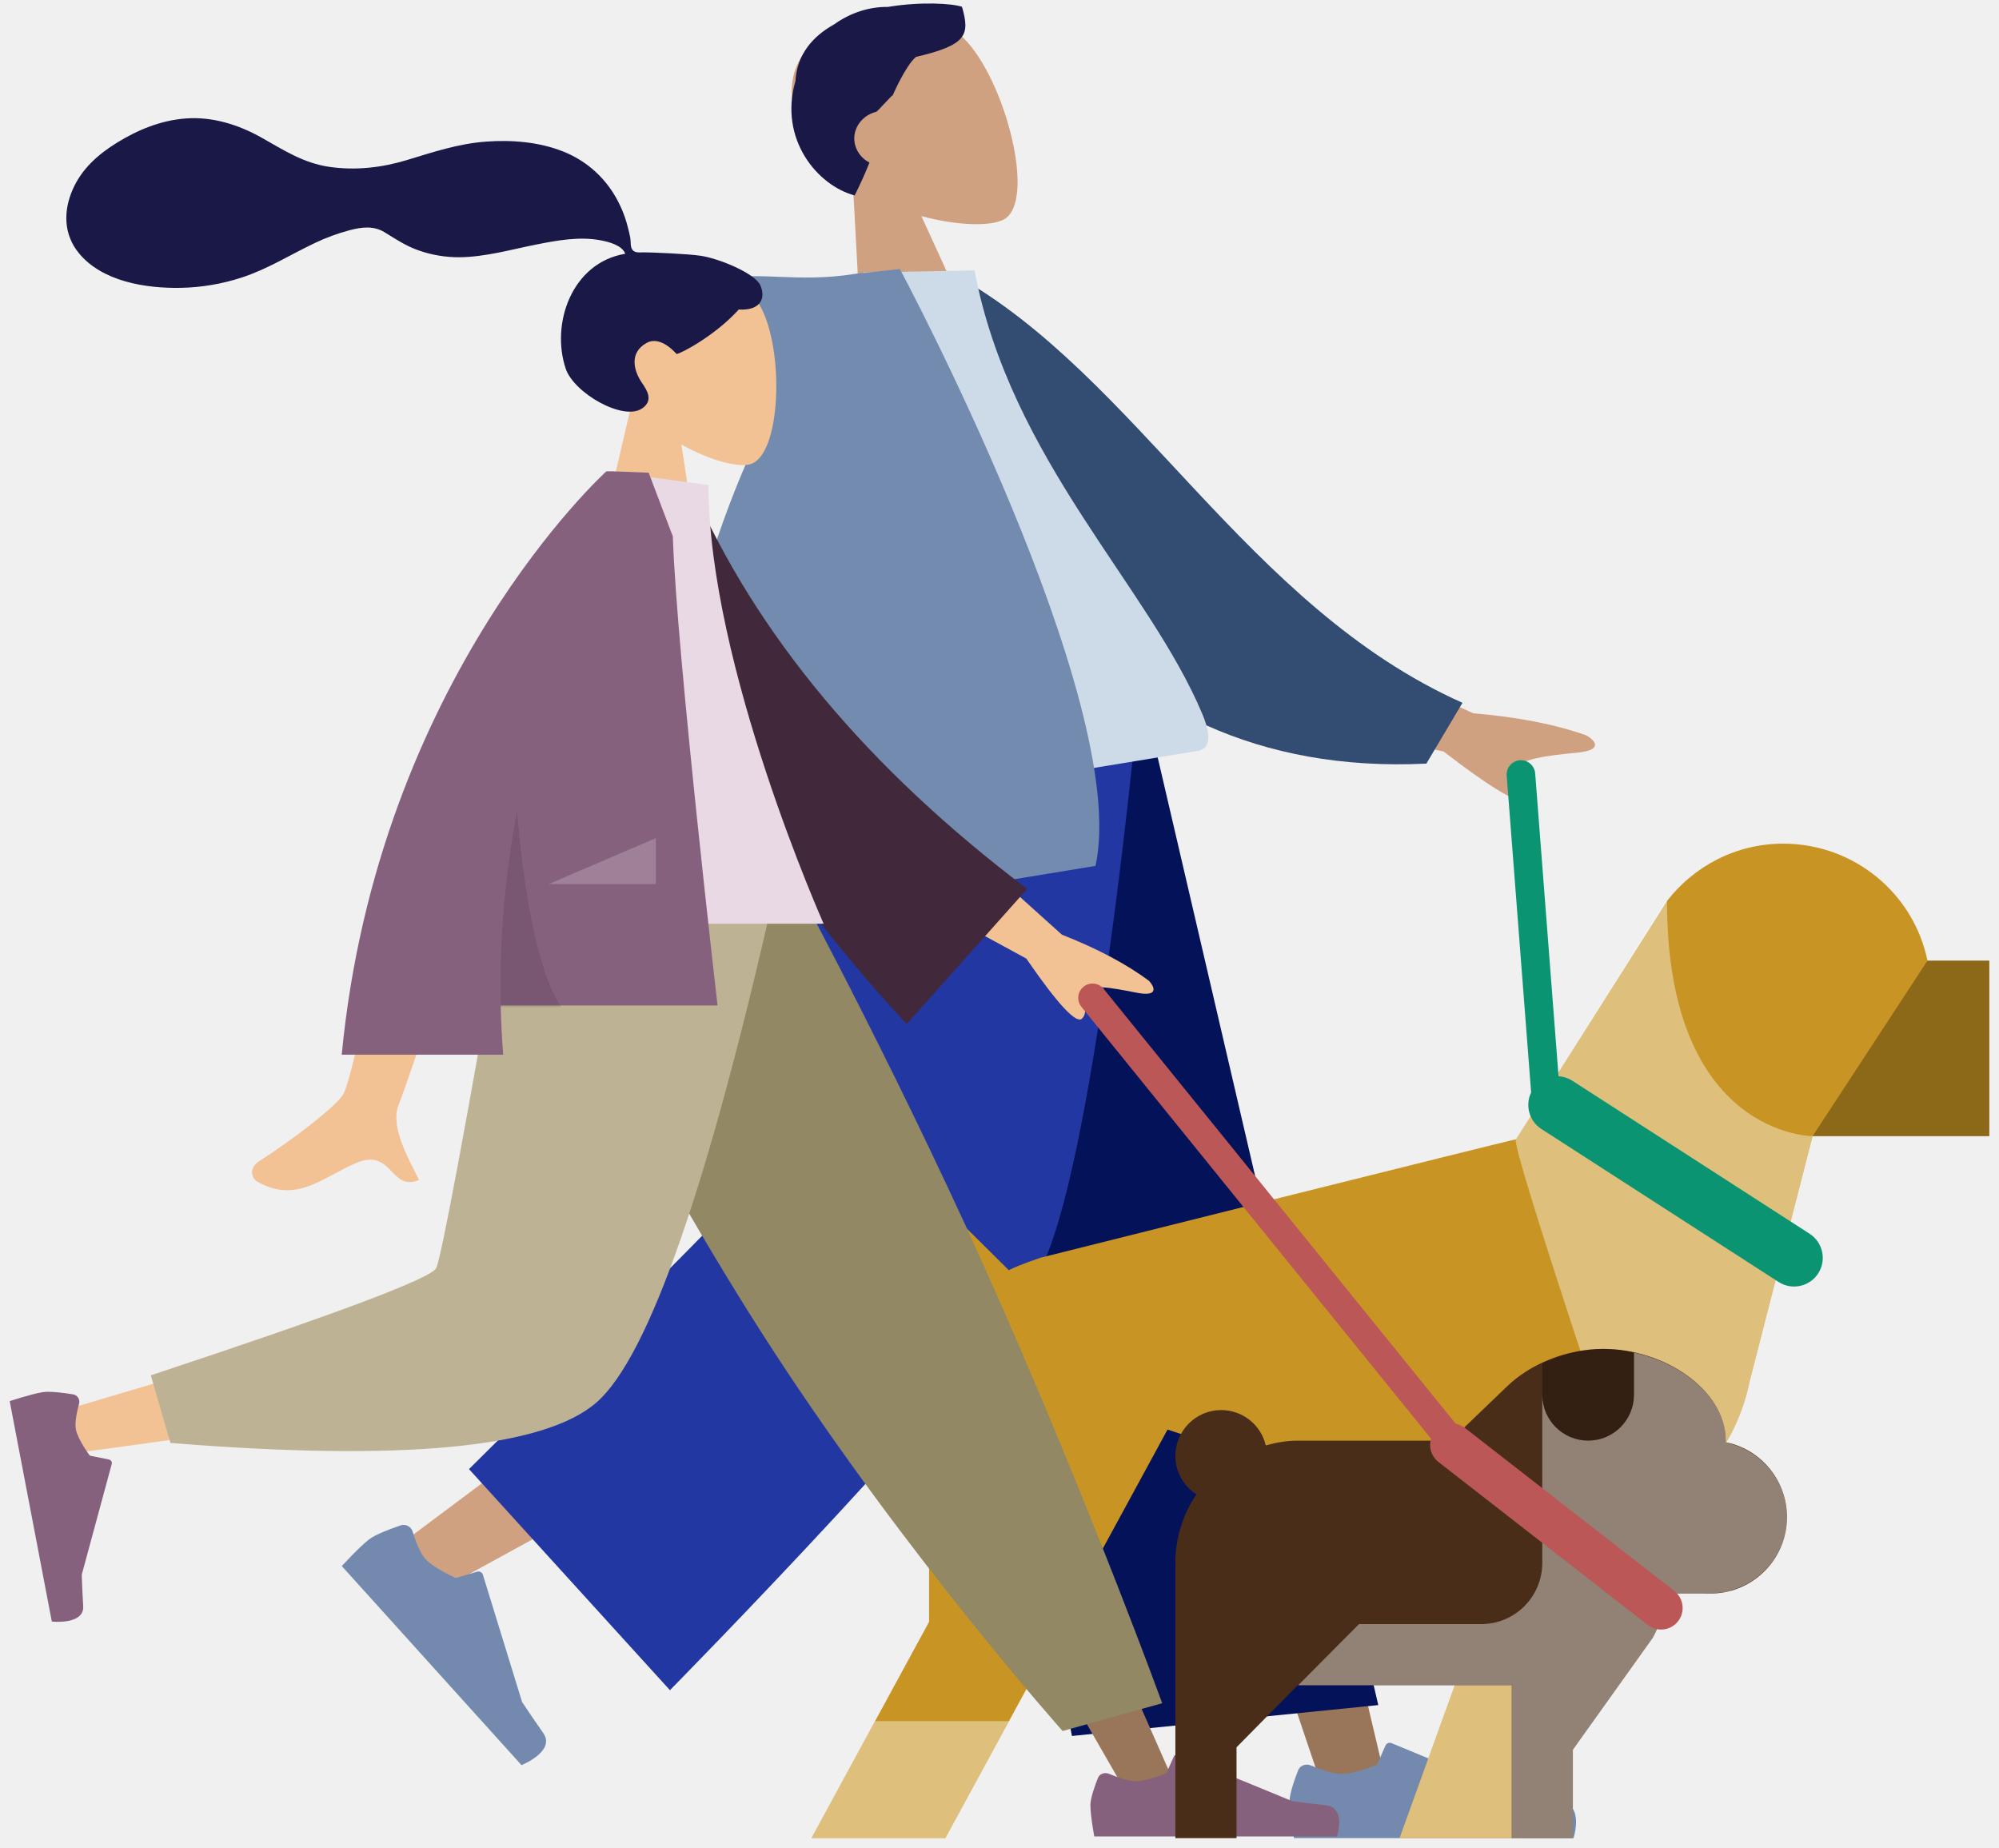
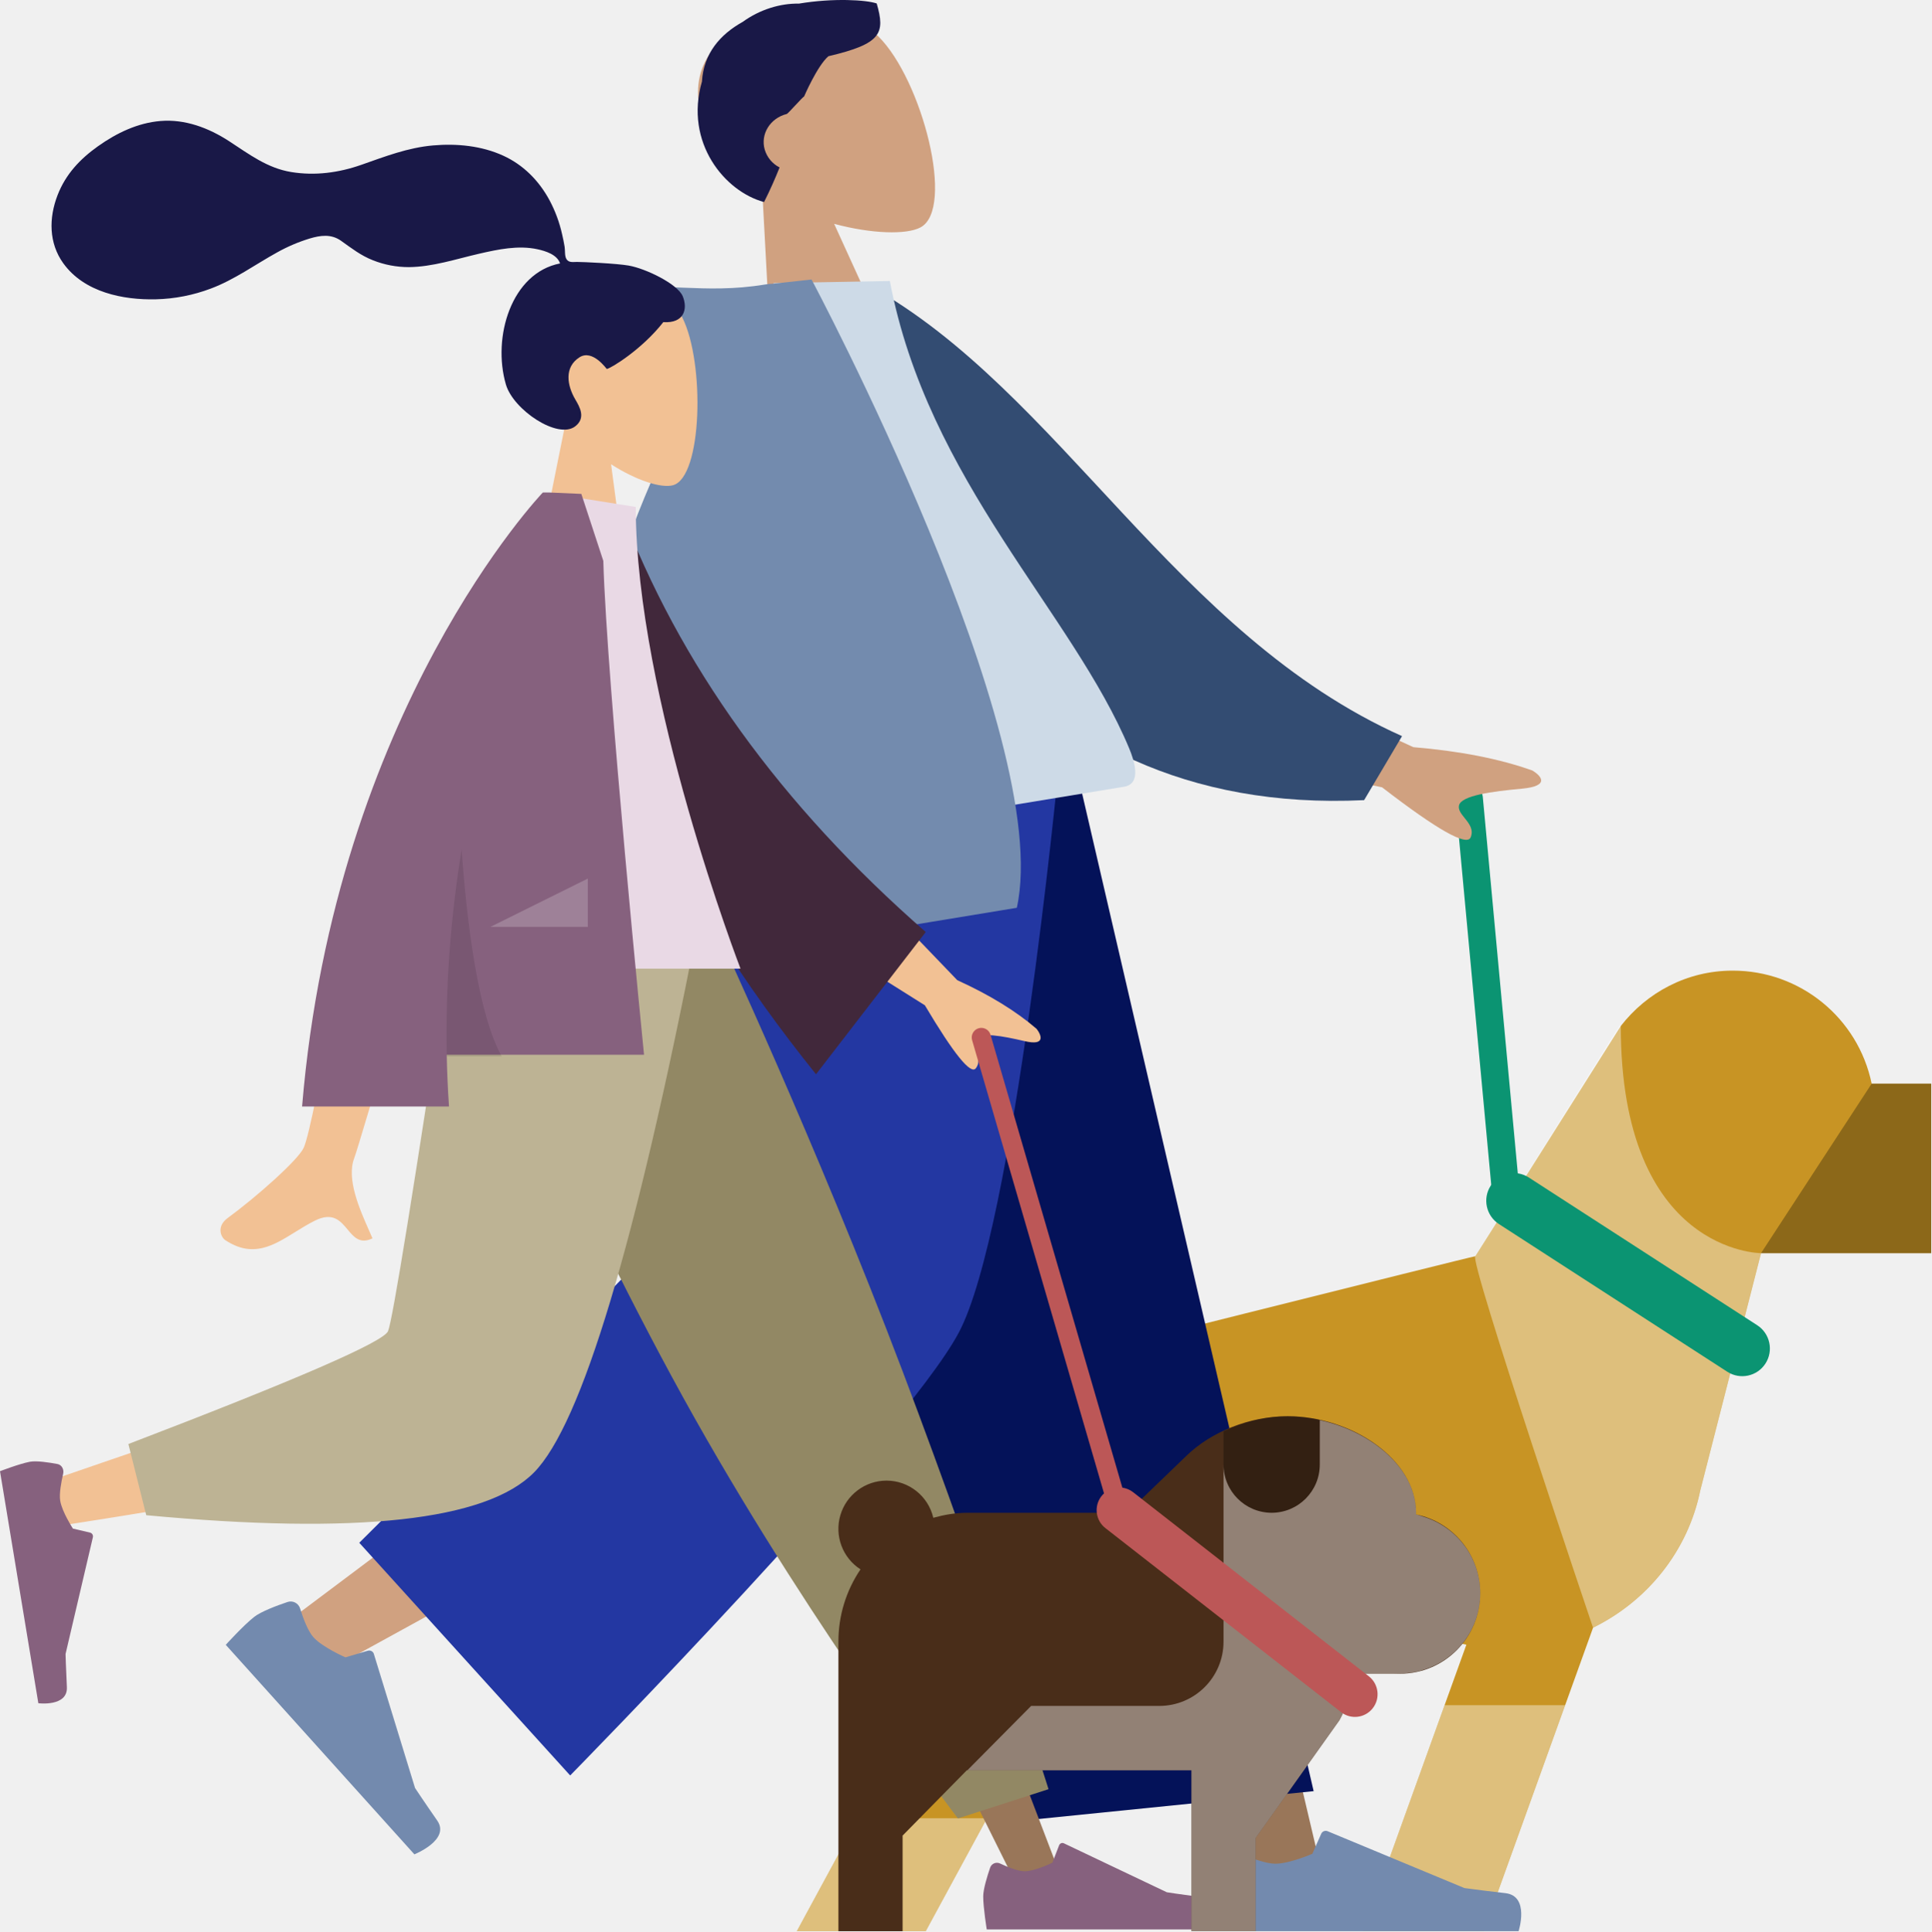
- <svg xmlns="http://www.w3.org/2000/svg" width="158" height="146" fill="none" viewBox="0 0 158 146">
-   <path fill="#D0A180" fill-rule="evenodd" d="M72.83 17.082c2.845.762 5.444.824 6.496.272 2.639-1.386.126-11.087-3.16-14.338C72.878-.236 61.13.92 62.727 8.588c.554 2.661 2.406 4.698 4.697 6.166l.772 14.322 9.082-2.264-4.45-9.73Z" clip-rule="evenodd" />
-   <path fill="#191847" fill-rule="evenodd" d="M70.565 7.524s.988-2.3 1.83-3.026c4.01-.937 4.286-1.72 3.64-3.961-.768-.268-3.25-.423-5.858.01-1.4-.022-2.92.427-4.238 1.374-1.692.94-2.943 2.366-3.067 4.484-1.334 4.593 1.737 8.26 4.679 9.041a31.92 31.92 0 0 0 1.17-2.598 2.208 2.208 0 0 1-1.12-1.339c-.335-1.165.41-2.363 1.663-2.676.093-.023 1.209-1.296 1.301-1.309.028.098-.037-.113 0 0Z" clip-rule="evenodd" />
-   <path fill="#997659" fill-rule="evenodd" d="m72.54 58.256 19.227 45.23 12.897 38.238h5.092L90.04 58.256h-17.5Z" clip-rule="evenodd" />
-   <path fill="#D0A180" fill-rule="evenodd" d="M68.668 58.256C68.463 74.15 65.477 95.55 65 96.54c-.477.99-32.938 25.199-32.938 25.199l3.507 3.488s38.301-20.755 40.073-23.523c1.773-2.769 7.544-28.242 12.176-43.448h-19.15Z" clip-rule="evenodd" />
-   <path fill="#738AAE" fill-rule="evenodd" d="M32.608 121.028a.744.744 0 0 0-.944-.47c-.787.265-1.984.709-2.506 1.117-.812.633-2.142 2.099-2.142 2.099l14.203 15.731s2.734-1.088 1.715-2.544a119.742 119.742 0 0 1-1.667-2.441l-3.103-10.073c-.056-.183-.263-.286-.457-.229l-1.68.496s-1.719-.745-2.409-1.509c-.432-.479-.797-1.488-1.01-2.177Zm70.996 18.5c-.387-.16-.847 0-.993.37-.287.73-.69 1.868-.69 2.502 0 .985.353 2.874.353 2.874h22.096s.861-2.646-.995-2.857c-1.855-.211-3.083-.381-3.083-.381l-10.298-4.267a.373.373 0 0 0-.482.179l-.671 1.515s-1.718.745-2.792.745c-.673 0-1.741-.389-2.445-.68Z" clip-rule="evenodd" />
-   <path fill="#041259" fill-rule="evenodd" d="m84.726 137.202 24.212-2.442-17.944-77.088H69.308l15.418 79.53Z" clip-rule="evenodd" />
-   <path fill="#2337A2" fill-rule="evenodd" d="m37.07 116.111 15.881 17.471s25.092-25.47 29.258-33.238c4.165-7.768 7.489-42.088 7.489-42.088H65.282s-1.816 30.193-2.448 31.598c-.632 1.405-25.766 26.257-25.766 26.257Z" clip-rule="evenodd" />
-   <path fill="#D0A180" fill-rule="evenodd" d="m116.447 56.375-13.897-6.379-1.537 6.697 13.077 2.696c4.159 3.197 6.384 4.45 6.673 3.757.244-.584-.118-1.034-.452-1.448-.26-.323-.503-.624-.428-.95.171-.745 2.5-1.052 4.724-1.255 2.223-.203 1.412-1.006.798-1.367-2.475-.878-5.461-1.462-8.958-1.751ZM54.713 81.767c.726-2.317.64-23.725.64-23.725l8.069-1.294s-3.224 23.628-3.56 25.097c-.435 1.907 1.369 4.279 2.591 5.887.19.249.365.48.515.687-1.138.717-1.849.193-2.599-.359-.846-.624-1.743-1.283-3.359-.233-.624.406-1.202.859-1.767 1.302-1.95 1.53-3.74 2.935-6.75 1.824-.477-.176-1.124-1.028-.123-1.94 2.496-2.276 5.987-6.113 6.343-7.246Z" clip-rule="evenodd" />
-   <path fill="#334C72" fill-rule="evenodd" d="m72.31 22.84 3.235-1.08c14.26 7.906 22.961 26.163 40.049 33.786l-2.855 4.807c-26.895 1.29-37.83-20.925-40.43-37.514Z" clip-rule="evenodd" />
-   <path fill="#CDDAE7" fill-rule="evenodd" d="m65.147 64.19 29.52-4.845c1.348-.222.75-1.99.383-2.871-4.248-10.173-15.184-20.094-18.027-35.1l-8.75.156c-5.048 11.683-5.028 25.043-3.126 42.66Z" clip-rule="evenodd" />
-   <path fill="#738BAE" fill-rule="evenodd" d="M63.255 72.265c-.766 3.179-1.577 5.976-2.427 8.162l-6.33 1.04c-4.559-20.356.796-37.473 5.975-48.115-1.57.152-3.081-.221-4.246-1.559-4.101-4.708-3.521-7.766-.374-9.256 1.73-.82 3.517-.747 5.657-.661 1.75.07 3.736.151 6.12-.24h.003a4.52 4.52 0 0 1 .64-.062l2.854-.314s18.315 34.25 15.46 47.175l-23.332 3.83Z" clip-rule="evenodd" />
-   <path fill="#000" fill-opacity=".1" fill-rule="evenodd" d="M63.255 72.265c1.005-4.172 1.93-9 2.761-13.965 1.617 5.053 3.662 10.058 5.96 12.533l-8.721 1.432Z" clip-rule="evenodd" />
-   <path fill="#C89424" d="M115.609 120.689c1.103.499 2.258.901 3.478 1.146l-8.469 23.441h9.893l8.972-24.832c4.455-2.183 7.788-6.274 8.803-11.245l4.982-19.404h13.966v-13.87h-4.888c-1.08-5.276-5.773-9.248-11.406-9.248-3.752 0-7.053 1.794-9.181 4.531l-11.932 18.836c-.605.093-37.561 9.354-37.561 9.354s-1.732.573-2.533.989l-8.487-8.42-4.94 4.906 8.483 8.424c-.838 1.591-1.355 3.38-1.355 5.303v17.579l-9.297 17.097H74.72l17.561-32.29 23.329 7.703Z" />
-   <path fill="#000" d="M143.268 89.795h13.966v-13.87h-4.888l-9.078 13.87Z" opacity=".3" />
-   <path fill="#fff" d="M129.482 120.444c4.456-2.183 7.789-6.274 8.804-11.245l4.982-19.404s-11.509 0-11.509-18.586l-.084-.051-11.848 18.886c-.61.093 9.655 30.4 9.655 30.4Zm-2.29 6.338-6.681 18.494h-9.893l6.681-18.494h9.893Zm-47.445 9.247-5.028 9.247H64.137l5.028-9.247h10.582Z" opacity=".4" />
-   <rect width="26.835" height="4.531" x="122.385" y="84.195" fill="#0B9472" rx="2.266" transform="rotate(32.818 122.385 84.195)" />
-   <rect width="28.89" height="2.258" x="121.253" y="60" fill="#0B9472" rx="1.129" transform="rotate(85.59 121.253 60)" />
-   <path fill="#F2C194" fill-rule="evenodd" d="M53.854 35.133c2.202 1.224 4.366 1.816 5.382 1.574 2.547-.605 2.781-9.198.81-12.585-1.97-3.388-12.102-4.864-12.613 1.847-.177 2.33.884 4.409 2.451 6.105l-2.81 12.078h8.163l-1.383-9.019Z" clip-rule="evenodd" />
-   <path fill="#191847" fill-rule="evenodd" d="M55.394 20.217c-1.076-.163-3.972-.274-4.506-.274-.342 0-.712.072-.914-.218-.165-.236-.105-.637-.154-.911a12.37 12.37 0 0 0-.221-.948 9.22 9.22 0 0 0-1.086-2.543 8.274 8.274 0 0 0-4.018-3.355c-1.902-.754-4.054-.927-6.1-.774-2.19.164-4.171.83-6.238 1.457-1.97.598-4.033.834-6.093.542-2.076-.294-3.645-1.332-5.395-2.317-1.793-1.008-3.841-1.667-5.96-1.515-1.978.141-3.801.894-5.437 1.9-1.53.942-2.792 2.074-3.505 3.668C5 16.644 5 18.526 6.262 20.041c1.828 2.196 5.22 2.764 8.044 2.708a16.53 16.53 0 0 0 4.779-.808c2.056-.667 3.832-1.797 5.756-2.714a15.73 15.73 0 0 1 2.814-1.038c.949-.248 1.884-.361 2.743.168.909.559 1.723 1.108 2.763 1.459a9.586 9.586 0 0 0 3.118.516c2.068-.015 4.106-.61 6.115-1.007 1.638-.325 3.39-.648 5.06-.336.697.13 1.715.399 1.966 1.067-4.235.707-5.899 5.538-4.705 9.084.645 1.915 4.519 4.152 6.025 3.146.954-.638.375-1.475 0-2.027-.718-1.058-.964-2.417.365-3.154 1.146-.635 2.35.874 2.374.872.315-.023 3.037-1.442 4.912-3.514 1.85.101 2.13-1.023 1.689-1.943-.442-.92-3.2-2.078-4.686-2.303Z" clip-rule="evenodd" />
-   <path fill="#997659" fill-rule="evenodd" d="m45.033 70.183 25.272 38.961 18.946 32.938h4.08L61.588 70.183H45.033Z" clip-rule="evenodd" />
-   <path fill="#86617E" fill-rule="evenodd" d="M87.648 140.19c-.336-.137-.736 0-.863.319-.249.628-.6 1.609-.6 2.155 0 .849.307 2.476.307 2.476h19.182s.748-2.279-.863-2.461a125.766 125.766 0 0 1-2.676-.328l-8.94-3.676c-.162-.066-.351.004-.419.155l-.583 1.304s-1.491.642-2.424.642c-.584 0-1.51-.335-2.121-.586Z" clip-rule="evenodd" />
-   <path fill="#928864" fill-rule="evenodd" d="m83.989 136.808 7.87-2.195s-5.172-14.259-12.678-31.382c-7.506-17.123-16.123-33.048-16.123-33.048H40.831s9.58 20.145 20.311 36.608c10.732 16.464 22.847 30.017 22.847 30.017Z" clip-rule="evenodd" />
-   <path fill="#F2C194" fill-rule="evenodd" d="M43.373 70.183c-2.386 13.691-6.986 31.183-7.42 31.723-.29.36-10.71 3.58-31.259 9.659l.882 3.319c24.505-3.261 37.417-5.791 38.737-7.589 1.978-2.698 11.858-24.014 15.685-37.112H43.373Z" clip-rule="evenodd" />
-   <path fill="#BDB394" fill-rule="evenodd" d="m11.918 108.697 1.553 5.344c18.328 1.483 29.559.412 33.69-3.213 4.133-3.625 8.842-17.173 14.129-40.645H40.095c-3.35 19.22-5.223 29.234-5.618 30.041-.396.807-7.915 3.631-22.559 8.473Z" clip-rule="evenodd" />
-   <path fill="#86617E" fill-rule="evenodd" d="M6.252 110.927a.587.587 0 0 0-.49-.727c-.714-.117-1.822-.265-2.406-.17-.905.147-2.59.708-2.59.708l3.33 17.421s2.565.283 2.48-1.212a91.937 91.937 0 0 1-.115-2.488l2.372-8.757c.043-.158-.064-.318-.237-.353l-1.495-.303s-.944-1.243-1.106-2.09c-.101-.53.096-1.43.257-2.029Z" clip-rule="evenodd" />
-   <path fill="#F2C194" fill-rule="evenodd" d="m83.931 73.87-9.634-8.666-3.2 5.106 10.019 5.447c2.512 3.649 3.987 5.225 4.426 4.73.37-.418.2-.876.044-1.298-.122-.329-.235-.636-.08-.884.357-.569 2.368-.243 4.263.14 1.894.385 1.456-.473 1.053-.922-1.79-1.332-4.087-2.55-6.89-3.652ZM27.144 86.464c.997-1.864 4.39-20.037 4.39-20.037l7.108.026s-6.583 19.596-7.108 20.794c-.68 1.558.477 3.82 1.262 5.356.121.237.234.457.329.654-1.089.45-1.613-.094-2.164-.667-.623-.646-1.282-1.331-2.834-.665-.6.257-1.167.561-1.721.858-1.915 1.027-3.674 1.97-6.067.608-.38-.216-.795-1.028.21-1.664 2.502-1.582 6.108-4.351 6.595-5.263Z" clip-rule="evenodd" />
-   <path fill="#41283B" fill-rule="evenodd" d="m51.732 38.925 2.94-.465c5.064 11.663 13.904 22.261 26.52 31.794L71.66 80.935c-12.615-13.573-20.392-27.576-19.927-42.01Z" clip-rule="evenodd" />
-   <path fill="#E9D9E5" fill-rule="evenodd" d="M38.912 73.006H65.1S56 52.601 56 38.338l-7.9-1.086c-6.208 9.208-7.961 20.544-9.187 35.754Z" clip-rule="evenodd" />
-   <path fill="#86617E" fill-rule="evenodd" d="M27.009 83.356c2.863-29.796 20.917-46.104 20.917-46.104l.006.006.003-.006h.516c.925.03 2.82.106 2.82.106l1.908 5.03c.303 9.2 3.537 37.08 3.537 37.08h-17.14a68.11 68.11 0 0 0 .197 3.888H27.009Z" clip-rule="evenodd" />
-   <path fill="#000" fill-opacity=".1" fill-rule="evenodd" d="M39.578 79.592c-.137-5.567.399-10.794 1.292-15.524.467 5.613 1.444 12.367 3.483 15.524h-4.775Z" clip-rule="evenodd" />
-   <path fill="#fff" fill-opacity=".2" fill-rule="evenodd" d="m43.371 69.87 8.465-3.63v3.63H43.37Z" clip-rule="evenodd" />
-   <path fill="#492D19" d="M94.564 118.108a9.62 9.62 0 0 0-1.663 5.419v21.75h4.833v-7.18l4.834-4.904h16.916v12.084h4.834v-6.994l6.317-8.848c.575-1.041.933-2.218.933-3.492h3.625a6.04 6.04 0 0 0 1.196-11.962c0-.041.012-.08.012-.121 0-4.005-4.833-7.25-9.667-7.25-2.909 0-5.802 1.189-7.656 2.999l-4.427 4.251h-12.083c-.88 0-1.714.155-2.523.374a3.62 3.62 0 0 0-3.52-2.791 3.626 3.626 0 0 0-3.624 3.625c0 1.276.665 2.395 1.663 3.04Z" />
-   <path fill="#000" d="M121.9 107.741v2.494a3.626 3.626 0 0 0 3.625 3.625 3.626 3.626 0 0 0 3.625-3.625v-3.347a11.073 11.073 0 0 0-2.416-.278c-1.694 0-3.355.437-4.834 1.131Z" opacity=".3" />
-   <path fill="#fff" d="M102.609 133.193h16.875v12.083h4.834v-6.993l6.317-8.848c.575-1.041.933-2.218.933-3.492h3.095c1.663 0 2.19-.261 2.19-.261 2.525-.725 4.381-3.023 4.381-5.781 0-2.738-1.834-5.021-4.33-5.761-.172-.053-.336-.123-.515-.159 0-.042.012-.08.012-.121 0-3.328-3.347-6.102-7.25-6.955v3.33a3.626 3.626 0 0 1-3.625 3.625 3.626 3.626 0 0 1-3.625-3.625v13.291a4.832 4.832 0 0 1-4.833 4.834h-9.655l-4.804 4.833Z" opacity=".4" />
-   <rect width="24.384" height="3.409" x="114.443" y="111.808" fill="#BC5757" rx="1.705" transform="rotate(37.906 114.443 111.808)" />
-   <rect width="46.886" height="2.258" x="86.52" y="77.276" fill="#BC5757" rx="1.129" transform="rotate(51.006 86.52 77.276)" />
+ <svg xmlns="http://www.w3.org/2000/svg" width="100%" height="100%" fill="none" viewBox="0 0 145 145">
+   <path fill="#C89424" d="M106.917 122.438c1.009.458 2.065.827 3.181 1.052L102.35 145h9.052l8.208-22.787c4.076-2.002 7.126-5.757 8.054-10.317l4.558-17.806H145V81.362h-4.472a10.643 10.643 0 0 0-10.436-8.485c-3.433 0-6.453 1.647-8.4 4.158l-10.916 17.284c-.554.085-34.365 8.583-34.365 8.583s-1.585.526-2.318.907l-7.764-7.725-4.52 4.501 7.76 7.73c-.766 1.459-1.239 3.101-1.239 4.866v16.13L59.824 145h9.682l16.067-29.63 21.344 7.068Z" />
+   <path fill="#000" d="M132.222 94.09H145V81.362h-4.472l-8.306 12.728Z" opacity=".3" />
+   <path fill="#fff" d="M119.609 122.213c4.076-2.002 7.126-5.757 8.055-10.317l4.557-17.806s-10.529 0-10.529-17.055l-.077-.047-10.84 17.33c-.558.086 8.834 27.895 8.834 27.895Zm-2.095 5.817L111.401 145h-9.051l6.112-16.97h9.052Zm-43.408 8.485-4.6 8.485h-9.682l4.6-8.485h9.682Z" opacity=".4" />
+   <rect width="24.573" height="4.154" fill="#0B9472" rx="2.077" transform="rotate(32.894 -91.31 235.11) skewX(.153)" />
+   <path fill="#0B9472" d="M110.207 58.904a1.033 1.033 0 0 1 1.125.932l2.858 30.733a1.032 1.032 0 1 1-2.057.192l-2.859-30.732a1.034 1.034 0 0 1 .933-1.125Z" />
+   <path fill="#D0A180" fill-rule="evenodd" d="M62.63 16.806c2.836.761 5.427.824 6.476.271 2.631-1.385.125-11.086-3.151-14.338C62.678-.512 50.963.644 52.557 8.312c.553 2.661 2.399 4.698 4.683 6.165l.77 14.323 9.055-2.265-4.436-9.73Z" clip-rule="evenodd" />
+   <path fill="#191847" fill-rule="evenodd" d="M60.372 7.248s.984-2.3 1.825-3.026c3.998-.938 4.272-1.72 3.629-3.961-.766-.269-3.242-.423-5.841.01-1.395-.022-2.912.427-4.226 1.374-1.687.94-2.934 2.366-3.058 4.484-1.33 4.592 1.732 8.26 4.665 9.041.46-.911.84-1.778 1.166-2.598a2.207 2.207 0 0 1-1.116-1.339c-.334-1.165.408-2.364 1.659-2.676.092-.023 1.205-1.297 1.297-1.309.028.098-.038-.114 0 0Z" clip-rule="evenodd" />
+   <path fill="#997659" fill-rule="evenodd" d="m62.34 57.98 19.172 45.23 12.858 38.238h5.078L79.79 57.98H62.34Z" clip-rule="evenodd" />
+   <path fill="#D0A180" fill-rule="evenodd" d="M58.48 57.98c-.204 15.894-3.181 37.293-3.657 38.284-.476.99-32.841 25.198-32.841 25.198l3.497 3.488s38.189-20.755 39.956-23.523c1.767-2.768 7.52-28.242 12.14-43.447H58.48Z" clip-rule="evenodd" />
+   <path fill="#738AAE" fill-rule="evenodd" d="M22.526 120.752a.74.74 0 0 0-.941-.47c-.784.264-1.978.709-2.499 1.117-.81.633-2.136 2.098-2.136 2.098l14.162 15.731s2.727-1.087 1.71-2.544c-1.015-1.457-1.662-2.44-1.662-2.44l-3.094-10.074c-.056-.182-.262-.286-.456-.228l-1.675.495s-1.713-.744-2.402-1.509c-.43-.479-.795-1.488-1.007-2.176Zm70.788 18.5c-.385-.16-.844 0-.99.37-.286.73-.688 1.868-.688 2.502 0 .985.352 2.874.352 2.874h22.031s.859-2.646-.991-2.857a139.38 139.38 0 0 1-3.074-.381l-10.269-4.267a.37.37 0 0 0-.48.179l-.67 1.515s-1.712.745-2.783.745c-.671 0-1.736-.39-2.438-.68Z" clip-rule="evenodd" />
+   <path fill="#041259" fill-rule="evenodd" d="m74.49 136.926 24.142-2.442-17.891-77.088H59.118l15.373 79.53Z" clip-rule="evenodd" />
+   <path fill="#2337A2" fill-rule="evenodd" d="m26.974 115.834 15.835 17.471s25.02-25.469 29.172-33.237c4.154-7.769 7.467-42.088 7.467-42.088H55.105s-1.81 30.192-2.44 31.597c-.63 1.406-25.69 26.257-25.69 26.257Z" clip-rule="evenodd" />
+   <path fill="#D0A180" fill-rule="evenodd" d="m106.119 56.099-13.856-6.38-1.532 6.697 13.037 2.697c4.148 3.197 6.365 4.45 6.654 3.757.243-.584-.118-1.034-.451-1.448-.259-.323-.501-.624-.426-.95.17-.745 2.492-1.052 4.71-1.255 2.216-.204 1.408-1.006.796-1.367-2.468-.878-5.445-1.462-8.932-1.751ZM44.566 81.49c.724-2.317.639-23.726.639-23.726l8.044-1.294s-3.214 23.63-3.548 25.098c-.435 1.907 1.363 4.279 2.582 5.887.189.249.364.48.514.687-1.135.717-1.844.193-2.591-.36-.845-.623-1.738-1.282-3.35-.232-.623.406-1.198.859-1.761 1.302-1.944 1.53-3.73 2.935-6.73 1.824-.476-.176-1.122-1.028-.123-1.941 2.488-2.275 5.969-6.112 6.324-7.245Z" clip-rule="evenodd" />
+   <path fill="#334C72" fill-rule="evenodd" d="m62.11 22.563 3.227-1.08C79.555 29.39 88.23 47.648 105.268 55.27l-2.846 4.806c-26.816 1.291-37.72-20.925-40.311-37.513Z" clip-rule="evenodd" />
+   <path fill="#CDDAE7" fill-rule="evenodd" d="m54.97 63.914 29.432-4.845c1.345-.222.75-1.99.383-2.872-4.235-10.172-15.14-20.094-17.974-35.1l-8.724.157c-5.034 11.682-5.014 25.043-3.117 42.66Z" clip-rule="evenodd" />
+   <path fill="#738BAE" fill-rule="evenodd" d="M53.083 71.989c-.763 3.179-1.572 5.976-2.42 8.162l-6.312 1.04c-4.545-20.356.794-37.474 5.958-48.115-1.564.152-3.072-.221-4.234-1.559-4.089-4.708-3.51-7.766-.373-9.256 1.725-.82 3.507-.747 5.64-.661 1.746.07 3.726.151 6.104-.24h.002a4.5 4.5 0 0 1 .638-.063l2.845-.313s18.262 34.25 15.415 47.175l-23.263 3.83Z" clip-rule="evenodd" />
+   <path fill="#000" fill-opacity=".1" fill-rule="evenodd" d="M53.083 71.988c1.002-4.171 1.925-8.999 2.753-13.964 1.612 5.053 3.652 10.058 5.942 12.533l-8.695 1.431Z" clip-rule="evenodd" />
+   <path fill="#F2C194" fill-rule="evenodd" d="M45.88 34.857c1.904 1.224 3.774 1.815 4.652 1.574 2.202-.606 2.404-9.198.7-12.586-1.703-3.387-10.459-4.864-10.9 1.848-.153 2.33.764 4.408 2.118 6.104l-2.428 12.078h7.054l-1.195-9.018Z" clip-rule="evenodd" />
+   <path fill="#191847" fill-rule="evenodd" d="M47.212 19.94c-.93-.162-3.433-.274-3.895-.274-.295 0-.615.072-.79-.217-.143-.237-.09-.637-.133-.912-.05-.319-.12-.633-.191-.948a10.035 10.035 0 0 0-.938-2.543c-.805-1.498-1.984-2.671-3.473-3.354-1.644-.754-3.504-.927-5.272-.774-1.892.164-3.605.83-5.39 1.457-1.703.598-3.486.833-5.267.541-1.794-.294-3.15-1.331-4.662-2.316-1.55-1.008-3.32-1.667-5.15-1.516-1.71.142-3.286.895-4.7 1.9-1.322.942-2.413 2.075-3.029 3.669-.663 1.714-.662 3.596.428 5.112 1.58 2.196 4.512 2.764 6.952 2.707a12.542 12.542 0 0 0 4.13-.807c1.777-.667 3.312-1.797 4.975-2.714a12.53 12.53 0 0 1 2.431-1.039c.82-.247 1.629-.36 2.371.168.786.56 1.49 1.11 2.388 1.46a7.272 7.272 0 0 0 2.694.515c1.788-.014 3.55-.608 5.285-1.006 1.416-.325 2.93-.648 4.374-.336.602.13 1.481.398 1.699 1.066-3.66.708-5.099 5.539-4.067 9.085.558 1.914 3.906 4.152 5.207 3.145.825-.637.324-1.474 0-2.026-.62-1.058-.833-2.417.316-3.154.99-.635 2.031.873 2.051.872.272-.023 2.625-1.443 4.245-3.514 1.599.101 1.841-1.024 1.46-1.944-.382-.92-2.765-2.077-4.05-2.302Z" clip-rule="evenodd" />
+   <path fill="#997659" fill-rule="evenodd" d="m38.257 69.906 21.84 38.962 16.374 32.938h3.527l-27.435-71.9H38.257Z" clip-rule="evenodd" />
+   <path fill="#86617E" fill-rule="evenodd" d="M75.085 139.914a.538.538 0 0 0-.745.318c-.215.629-.518 1.609-.518 2.156 0 .848.265 2.476.265 2.476h16.578s.646-2.28-.747-2.462c-1.392-.181-2.312-.328-2.312-.328l-7.727-3.675c-.14-.067-.303.003-.361.154l-.504 1.305s-1.29.641-2.095.641c-.505 0-1.305-.335-1.834-.585Z" clip-rule="evenodd" />
+   <path fill="#928864" fill-rule="evenodd" d="m71.924 136.531 6.802-2.195s-4.47-14.258-10.957-31.381c-6.487-17.123-13.934-33.049-13.934-33.049h-19.21s8.28 20.145 17.554 36.609c9.275 16.463 19.745 30.016 19.745 30.016Z" clip-rule="evenodd" />
+   <path fill="#F2C194" fill-rule="evenodd" d="M36.822 69.906c-2.061 13.692-6.037 31.184-6.412 31.724-.25.359-9.255 3.579-27.015 9.659l.762 3.318c21.178-3.261 32.337-5.79 33.477-7.589 1.71-2.698 10.249-24.014 13.556-37.112H36.822Z" clip-rule="evenodd" />
+   <path fill="#BDB394" fill-rule="evenodd" d="m9.638 108.42 1.342 5.345c15.84 1.482 25.546.411 29.117-3.214 3.57-3.624 7.64-17.173 12.21-40.645H33.989c-2.894 19.22-4.513 29.234-4.855 30.041-.342.807-6.84 3.631-19.496 8.473Z" clip-rule="evenodd" />
+   <path fill="#86617E" fill-rule="evenodd" d="M4.742 110.651c.077-.329-.11-.668-.423-.728-.618-.117-1.576-.264-2.08-.17-.783.148-2.239.709-2.239.709l2.879 17.42s2.216.283 2.142-1.211c-.074-1.495-.099-2.488-.099-2.488l2.05-8.757a.29.29 0 0 0-.205-.353l-1.291-.303s-.816-1.244-.956-2.09c-.088-.53.082-1.43.222-2.029Z" clip-rule="evenodd" />
+   <path fill="#F2C194" fill-rule="evenodd" d="m71.874 73.594-8.326-8.667-2.766 5.106 8.659 5.447c2.17 3.65 3.445 5.226 3.825 4.73.32-.418.173-.876.038-1.298-.105-.329-.203-.635-.069-.884.308-.568 2.046-.243 3.684.14 1.637.385 1.258-.473.91-.921-1.547-1.332-3.532-2.55-5.955-3.653ZM22.797 86.187c.861-1.865 3.794-20.037 3.794-20.037l6.142.025s-5.688 19.596-6.142 20.795c-.589 1.557.412 3.82 1.09 5.355.105.237.203.457.285.654-.941.45-1.394-.093-1.87-.666-.539-.647-1.109-1.332-2.45-.666-.518.258-1.009.562-1.487.859-1.655 1.026-3.175 1.97-5.243.608-.328-.216-.688-1.029.18-1.664 2.163-1.583 5.28-4.352 5.7-5.263Z" clip-rule="evenodd" />
+   <path fill="#41283B" fill-rule="evenodd" d="m44.046 38.648 2.542-.465c4.376 11.664 12.015 22.262 22.919 31.794l-8.24 10.682c-10.902-13.574-17.622-27.577-17.221-42.01Z" clip-rule="evenodd" />
+   <path fill="#E9D9E5" fill-rule="evenodd" d="M32.967 72.73h22.632s-7.865-20.406-7.865-34.669l-6.827-1.085c-5.366 9.208-6.88 20.544-7.94 35.754Z" clip-rule="evenodd" />
+   <path fill="#86617E" fill-rule="evenodd" d="M22.68 83.08c2.475-29.797 18.077-46.104 18.077-46.104l.005.005.003-.005h.446c.8.03 2.436.106 2.436.106l1.65 5.03c.262 9.2 3.057 37.08 3.057 37.08H33.54a79.53 79.53 0 0 0 .17 3.887H22.68Z" clip-rule="evenodd" />
+   <path fill="#000" fill-opacity=".1" fill-rule="evenodd" d="M33.542 79.315a85.236 85.236 0 0 1 1.117-15.524c.404 5.614 1.248 12.367 3.01 15.524h-4.127Z" clip-rule="evenodd" />
+   <path fill="#fff" fill-opacity=".2" fill-rule="evenodd" d="m36.82 69.593 7.316-3.629v3.63h-7.315Z" clip-rule="evenodd" />
+   <path fill="#492D19" d="M64.608 117.832a9.639 9.639 0 0 0-1.658 5.418V145h4.819v-7.18l4.82-4.903h16.866V145h4.82v-6.993l6.298-8.848c.574-1.041.93-2.218.93-3.492h3.615c3.327 0 6.023-2.704 6.023-6.042a6.04 6.04 0 0 0-4.831-5.921c0-.041.012-.079.012-.12 0-4.005-4.819-7.25-9.638-7.25-2.901 0-5.785 1.189-7.634 2.999l-4.414 4.251H72.588c-.877 0-1.708.154-2.515.374a3.612 3.612 0 0 0-3.509-2.791 3.621 3.621 0 0 0-1.956 6.665Z" />
+   <path fill="#000" d="M91.864 107.465v2.494a3.621 3.621 0 0 0 3.615 3.625 3.621 3.621 0 0 0 3.614-3.625v-3.347a11.014 11.014 0 0 0-2.41-.278c-1.689 0-3.344.437-4.819 1.131Z" opacity=".3" />
+   <path fill="#fff" d="M72.629 132.917h16.826V145h4.82v-6.994l6.298-8.847c.573-1.042.93-2.219.93-3.492h3.087c1.657 0 2.183-.261 2.183-.261 2.518-.725 4.368-3.023 4.368-5.781 0-2.738-1.829-5.022-4.318-5.761-.171-.053-.335-.123-.513-.16 0-.041.012-.079.012-.121 0-3.327-3.337-6.102-7.229-6.955v3.33a3.621 3.621 0 0 1-3.614 3.625 3.621 3.621 0 0 1-3.614-3.625v13.292a4.825 4.825 0 0 1-4.82 4.834H77.42l-4.79 4.833Z" opacity=".4" />
+   <rect width="25.849" height="3.406" fill="#BC5757" rx="1.703" transform="matrix(.78832 .61564 -.6131 .78971 83.74 110.994)" />
+   <rect width="38.588" height="1.442" fill="#BC5757" rx=".721" transform="matrix(.27952 .96032 -.95955 .28094 74.17 77)" />
</svg>
